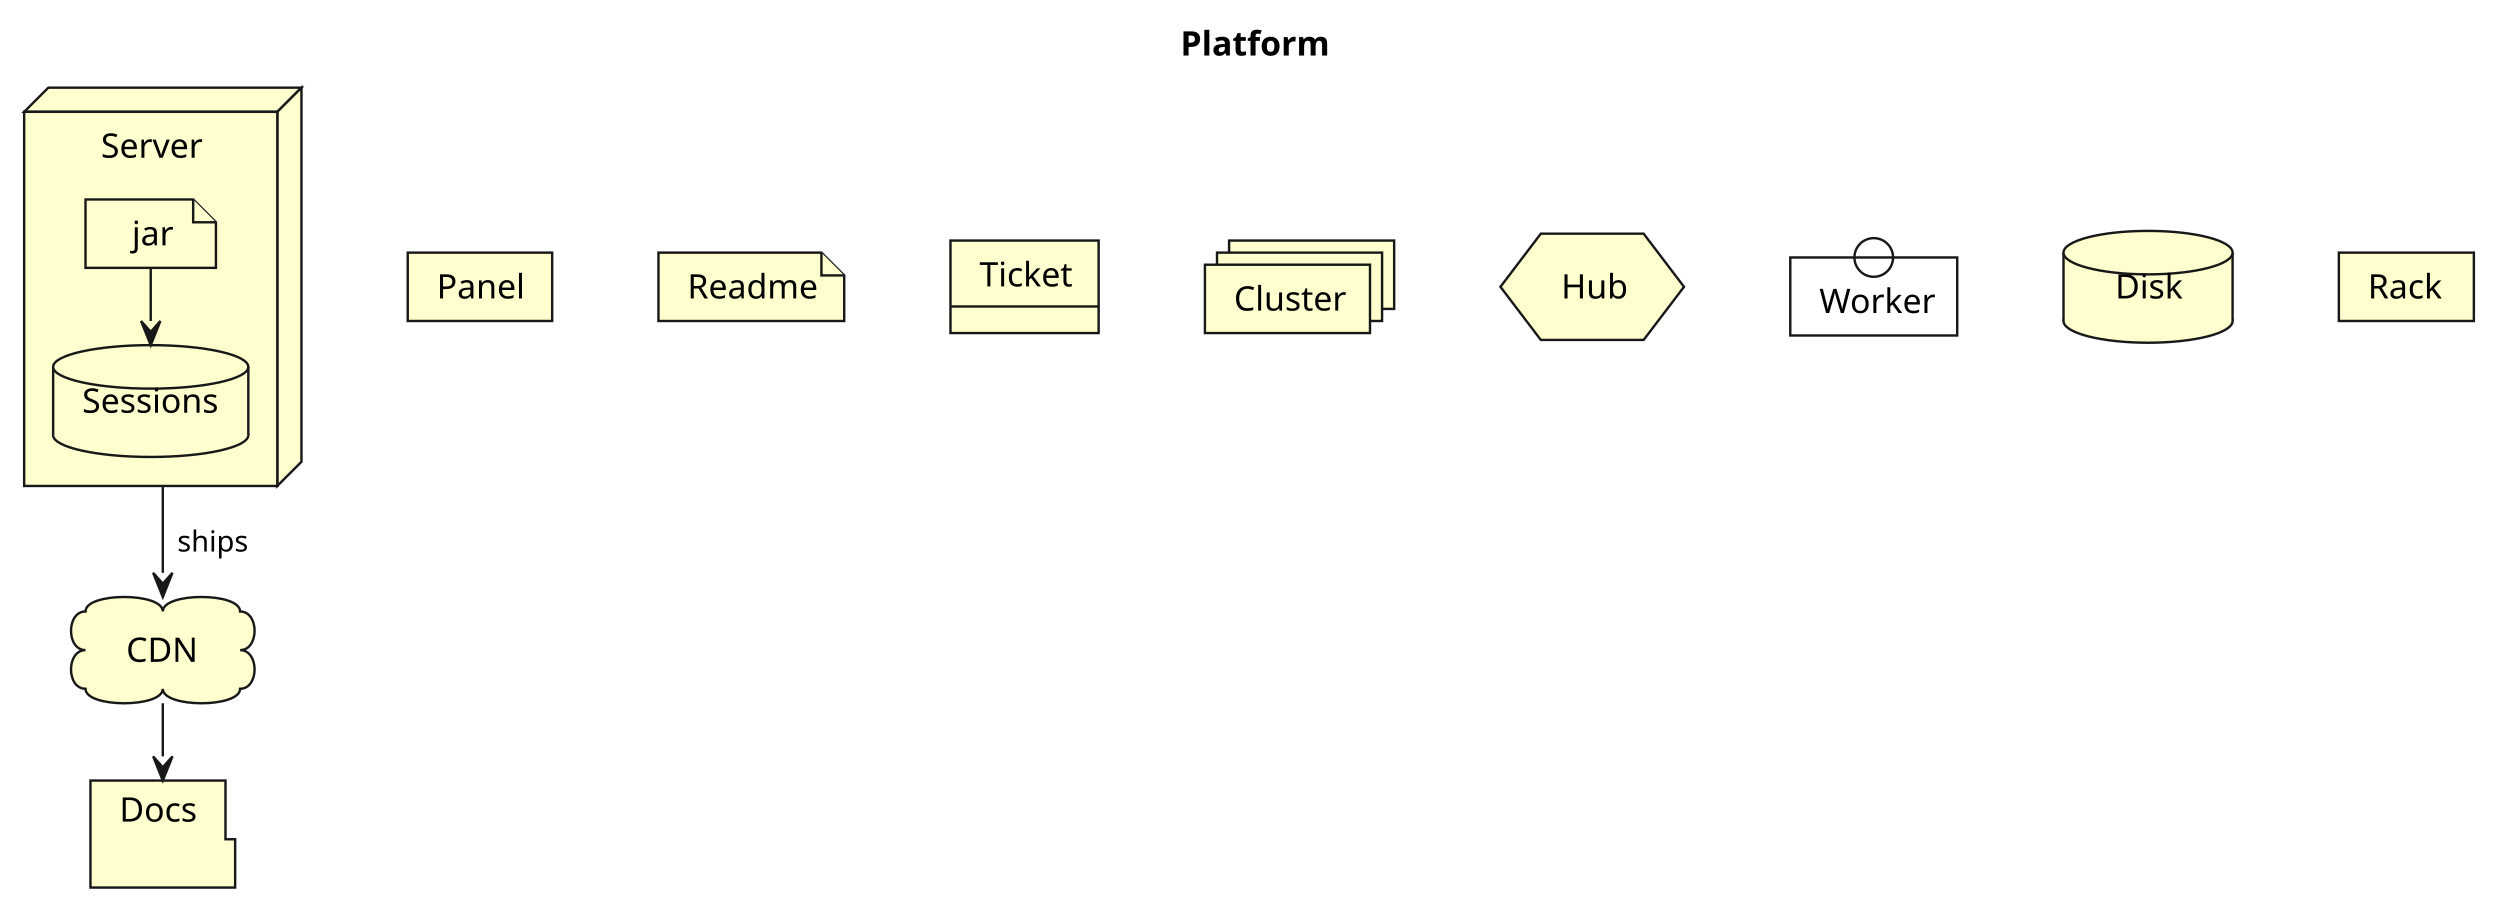
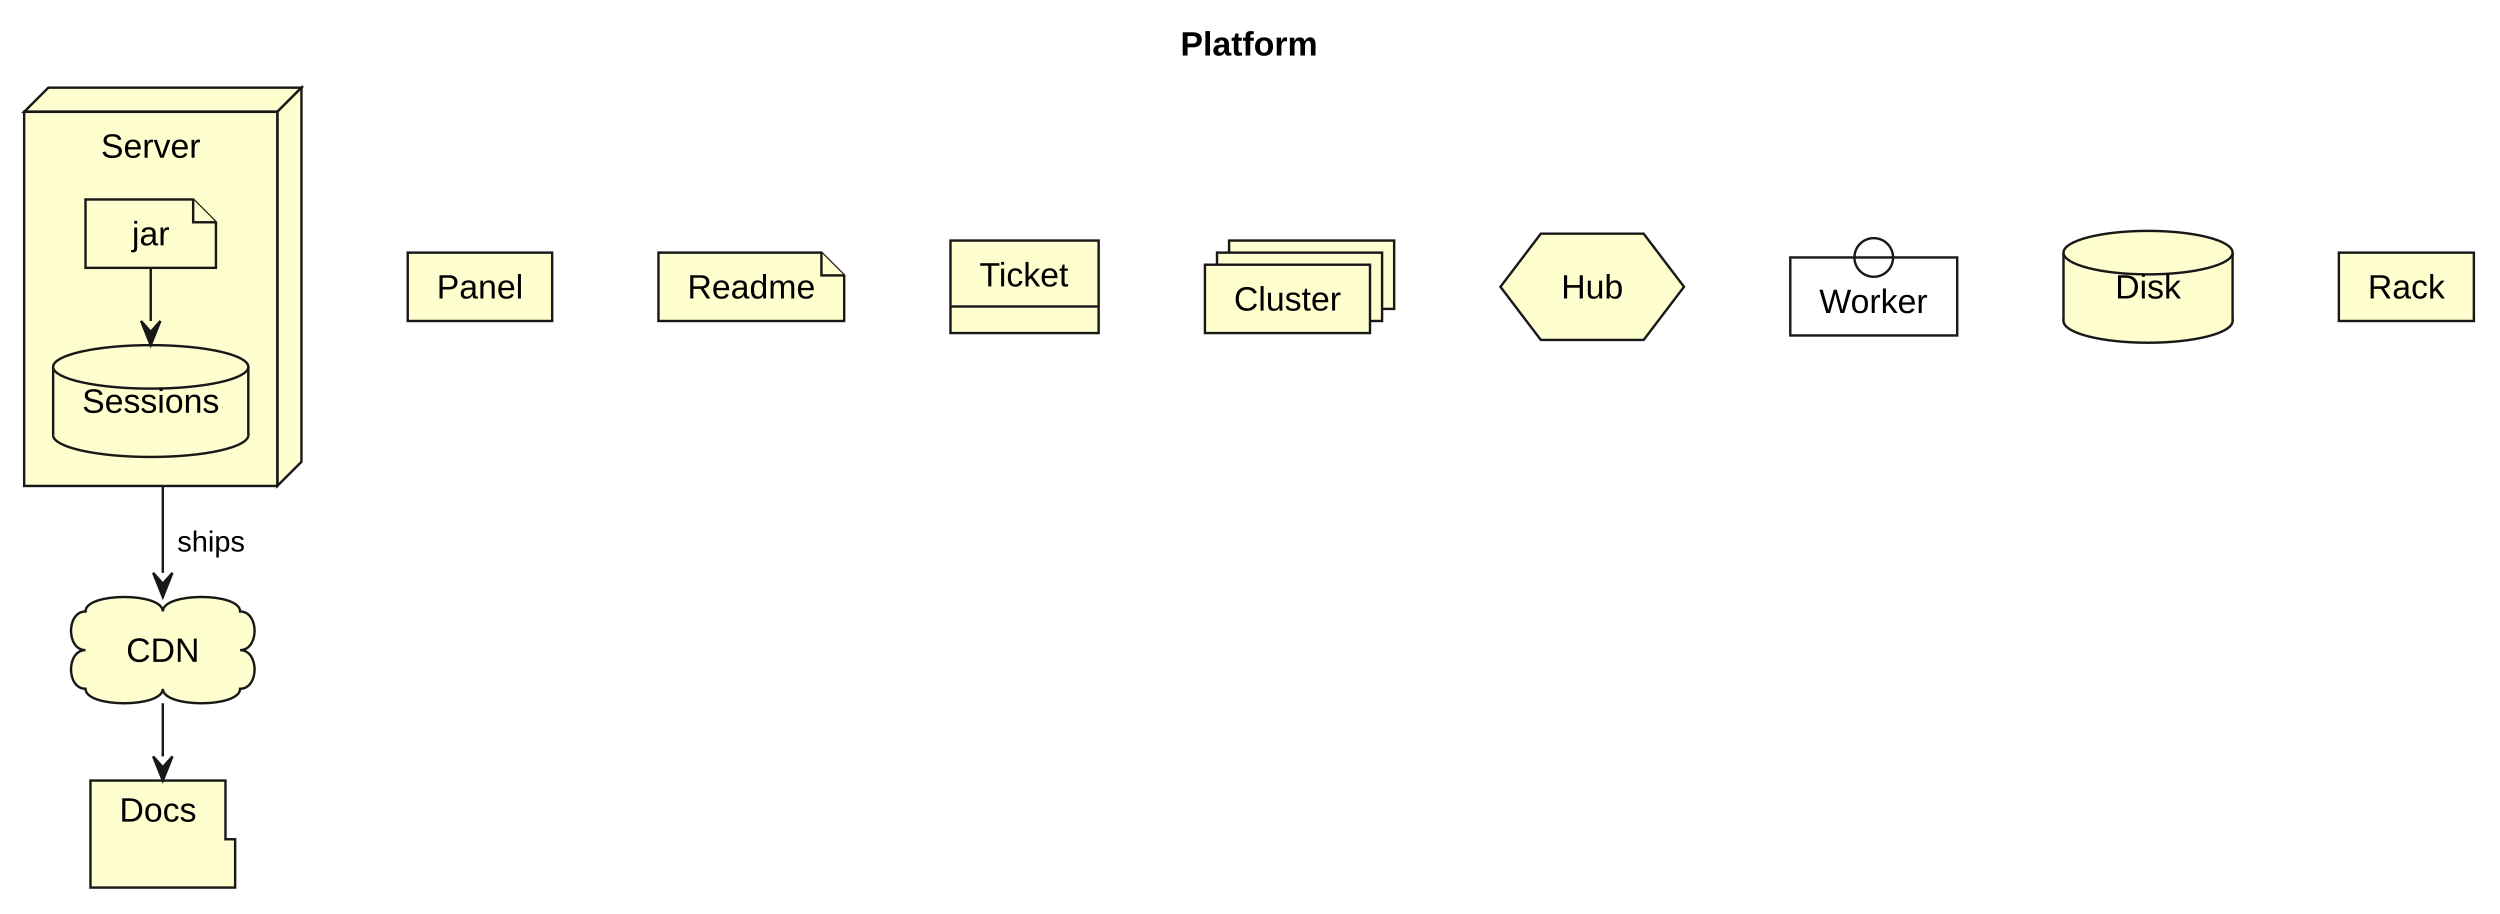
<svg xmlns="http://www.w3.org/2000/svg" width="1035" height="378" viewBox="0 0 1035 378">
  <g transform="translate(10,10)">
    <g>
      <polygon points="0,36.3 10,26.3 114.8,26.3 104.8,36.3" fill="#FEFECE" stroke="#181818" stroke-width="1" />
      <polygon points="104.8,36.3 114.8,26.3 114.8,181.18 104.8,191.18" fill="#FEFECE" stroke="#181818" stroke-width="1" />
      <rect x="0" y="36.3" width="104.8" height="154.89" fill="#FEFECE" stroke="#181818" stroke-width="1" />
      <path d="M25.4,72.59 L25.4,100.89 L79.4,100.89 L79.4,82.02 L69.97,72.59 Z" fill="#FEFECE" stroke="#181818" stroke-width="1" />
      <path d="M69.97,72.59 L69.97,82.02 L79.4,82.02" fill="#FEFECE" stroke="#181818" stroke-width="1" />
      <ellipse cx="52.4" cy="170.18" rx="40.4" ry="9" fill="#FEFECE" stroke="#181818" stroke-width="1" />
      <rect x="12" y="141.89" width="80.8" height="28.3" fill="#FEFECE" />
      <line x1="12" y1="141.89" x2="12" y2="170.18" fill="none" stroke="#181818" stroke-width="1" />
      <line x1="92.8" y1="141.89" x2="92.8" y2="170.18" fill="none" stroke="#181818" stroke-width="1" />
      <ellipse cx="52.4" cy="141.89" rx="40.4" ry="9" fill="#FEFECE" stroke="#181818" stroke-width="1" />
      <path d="M25.4,243.15 C25.4,235.15 57.4,235.15 57.4,243.15 C57.4,235.15 89.4,235.15 89.4,243.15 C97.4,243.15 97.4,259.15 89.4,259.15 C97.4,259.15 97.4,275.15 89.4,275.15 C89.4,283.15 57.4,283.15 57.4,275.15 C57.4,283.15 25.4,283.15 25.4,275.15 C17.4,275.15 17.4,259.15 25.4,259.15 C17.4,259.15 17.4,243.15 25.4,243.15Z" fill="#FEFECE" stroke="#181818" stroke-width="1" />
      <polygon points="83.35,337.45 83.35,313.15 27.45,313.15 27.45,357.45 87.35,357.45 87.35,337.45" fill="#FEFECE" stroke="#181818" stroke-width="1" />
      <rect x="158.8" y="94.59" width="59.8" height="28.3" fill="#FEFECE" stroke="#181818" stroke-width="1" />
      <path d="M262.6,94.59 L262.6,122.89 L339.5,122.89 L339.5,104.02 L330.07,94.59 Z" fill="#FEFECE" stroke="#181818" stroke-width="1" />
      <path d="M330.07,94.59 L330.07,104.02 L339.5,104.02" fill="#FEFECE" stroke="#181818" stroke-width="1" />
      <rect x="383.5" y="89.59" width="61.34" height="38.3" fill="#FEFECE" stroke="#181818" stroke-width="1" />
      <line x1="383.5" y1="116.89" x2="444.84" y2="116.89" fill="none" stroke="#181818" stroke-width="1" />
      <rect x="498.84" y="89.59" width="68.34" height="28.3" fill="#FEFECE" stroke="#181818" stroke-width="1" />
      <rect x="493.84" y="94.59" width="68.34" height="28.3" fill="#FEFECE" stroke="#181818" stroke-width="1" />
      <rect x="488.84" y="99.59" width="68.34" height="28.3" fill="#FEFECE" stroke="#181818" stroke-width="1" />
      <polygon points="627.9,86.74 670.46,86.74 687.18,108.74 670.46,130.74 627.9,130.74 611.18,108.74" fill="#FEFECE" stroke="#181818" stroke-width="1" />
      <rect x="731.18" y="96.59" width="69.11" height="32.3" fill="none" stroke="#181818" stroke-width="1" />
      <ellipse cx="765.73" cy="96.59" rx="8" ry="8" fill="none" stroke="#181818" stroke-width="1" />
      <ellipse cx="879.29" cy="122.89" rx="35" ry="9" fill="#FEFECE" stroke="#181818" stroke-width="1" />
      <rect x="844.29" y="94.59" width="70" height="28.3" fill="#FEFECE" />
      <line x1="844.29" y1="94.59" x2="844.29" y2="122.89" fill="none" stroke="#181818" stroke-width="1" />
      <line x1="914.29" y1="94.59" x2="914.29" y2="122.89" fill="none" stroke="#181818" stroke-width="1" />
      <ellipse cx="879.29" cy="94.59" rx="35" ry="9" fill="#FEFECE" stroke="#181818" stroke-width="1" />
      <rect x="958.29" y="94.59" width="55.89" height="28.3" fill="#FEFECE" stroke="#181818" stroke-width="1" />
    </g>
    <g id="lines">
      <polyline points="57.4,191.18 57.4,227.15" fill="none" stroke="#181818" stroke-width="1" />
      <polyline points="57.4,281.15 57.4,303.15" fill="none" stroke="#181818" stroke-width="1" />
      <polyline points="52.4,100.89 52.4,122.89" fill="none" stroke="#181818" stroke-width="1" />
      <polygon points="53.4,227.15 57.4,237.15 61.4,227.15 57.4,231.65" fill="#181818" stroke="#181818" stroke-width="1" />
      <polygon points="53.4,303.15 57.4,313.15 61.4,303.15 57.4,307.65" fill="#181818" stroke="#181818" stroke-width="1" />
      <polygon points="48.4,122.89 52.4,132.89 56.4,122.89 52.4,127.39" fill="#181818" stroke="#181818" stroke-width="1" />
    </g>
    <g>
-       <text font-family="sans-serif" xml:space="preserve">
+       <text font-family="Arial, Liberation Sans, Arimo, Helvetica, sans-serif" xml:space="preserve">
        <tspan x="31.78" y="55.29" font-size="14" fill="#000000" textLength="41.23" lengthAdjust="spacing">Server</tspan>
      </text>
-       <text font-family="sans-serif" xml:space="preserve">
+       <text font-family="Arial, Liberation Sans, Arimo, Helvetica, sans-serif" xml:space="preserve">
        <tspan x="44.62" y="91.58" font-size="14" fill="#000000" textLength="15.55" lengthAdjust="spacing">jar</tspan>
      </text>
-       <text font-family="sans-serif" xml:space="preserve">
+       <text font-family="Arial, Liberation Sans, Arimo, Helvetica, sans-serif" xml:space="preserve">
        <tspan x="24" y="160.88" font-size="14" fill="#000000" textLength="56.8" lengthAdjust="spacing">Sessions</tspan>
      </text>
-       <text font-family="sans-serif" xml:space="preserve">
+       <text font-family="Arial, Liberation Sans, Arimo, Helvetica, sans-serif" xml:space="preserve">
        <tspan x="42.24" y="264" font-size="14" fill="#000000" textLength="30.32" lengthAdjust="spacing">CDN</tspan>
      </text>
-       <text font-family="sans-serif" xml:space="preserve">
+       <text font-family="Arial, Liberation Sans, Arimo, Helvetica, sans-serif" xml:space="preserve">
        <tspan x="39.45" y="330.14" font-size="14" fill="#000000" textLength="31.89" lengthAdjust="spacing">Docs</tspan>
      </text>
-       <text font-family="sans-serif" xml:space="preserve">
+       <text font-family="Arial, Liberation Sans, Arimo, Helvetica, sans-serif" xml:space="preserve">
        <tspan x="170.8" y="113.58" font-size="14" fill="#000000" textLength="35.8" lengthAdjust="spacing">Panel</tspan>
      </text>
-       <text font-family="sans-serif" xml:space="preserve">
+       <text font-family="Arial, Liberation Sans, Arimo, Helvetica, sans-serif" xml:space="preserve">
        <tspan x="274.6" y="113.58" font-size="14" fill="#000000" textLength="52.91" lengthAdjust="spacing">Readme</tspan>
      </text>
-       <text font-family="sans-serif" xml:space="preserve">
+       <text font-family="Arial, Liberation Sans, Arimo, Helvetica, sans-serif" xml:space="preserve">
        <tspan x="395.5" y="108.58" font-size="14" fill="#000000" textLength="37.34" lengthAdjust="spacing">Ticket</tspan>
      </text>
-       <text font-family="sans-serif" xml:space="preserve">
+       <text font-family="Arial, Liberation Sans, Arimo, Helvetica, sans-serif" xml:space="preserve">
        <tspan x="500.84" y="118.58" font-size="14" fill="#000000" textLength="44.34" lengthAdjust="spacing">Cluster</tspan>
      </text>
-       <text font-family="sans-serif" xml:space="preserve">
+       <text font-family="Arial, Liberation Sans, Arimo, Helvetica, sans-serif" xml:space="preserve">
        <tspan x="636.34" y="113.58" font-size="14" fill="#000000" textLength="25.68" lengthAdjust="spacing">Hub</tspan>
      </text>
-       <text font-family="sans-serif" xml:space="preserve">
+       <text font-family="Arial, Liberation Sans, Arimo, Helvetica, sans-serif" xml:space="preserve">
        <tspan x="743.18" y="119.58" font-size="14" fill="#000000" textLength="45.11" lengthAdjust="spacing">Worker</tspan>
      </text>
-       <text font-family="sans-serif" xml:space="preserve">
+       <text font-family="Arial, Liberation Sans, Arimo, Helvetica, sans-serif" xml:space="preserve">
        <tspan x="865.68" y="113.58" font-size="14" fill="#000000" textLength="27.22" lengthAdjust="spacing">Disk</tspan>
      </text>
-       <text font-family="sans-serif" xml:space="preserve">
+       <text font-family="Arial, Liberation Sans, Arimo, Helvetica, sans-serif" xml:space="preserve">
        <tspan x="970.29" y="113.58" font-size="14" fill="#000000" textLength="31.89" lengthAdjust="spacing">Rack</tspan>
      </text>
-       <text font-family="sans-serif" xml:space="preserve">
+       <text font-family="Arial, Liberation Sans, Arimo, Helvetica, sans-serif" xml:space="preserve">
        <tspan x="63.4" y="218.32" font-size="12" fill="#000000" textLength="28.01" lengthAdjust="spacing">ships</tspan>
      </text>
-       <text font-family="sans-serif" xml:space="preserve">
+       <text font-family="Arial, Liberation Sans, Arimo, Helvetica, sans-serif" xml:space="preserve">
        <tspan x="478.7" y="12.99" font-size="14" fill="#000000" font-weight="bold" textLength="56.78" lengthAdjust="spacing">Platform</tspan>
      </text>
    </g>
  </g>
</svg>
